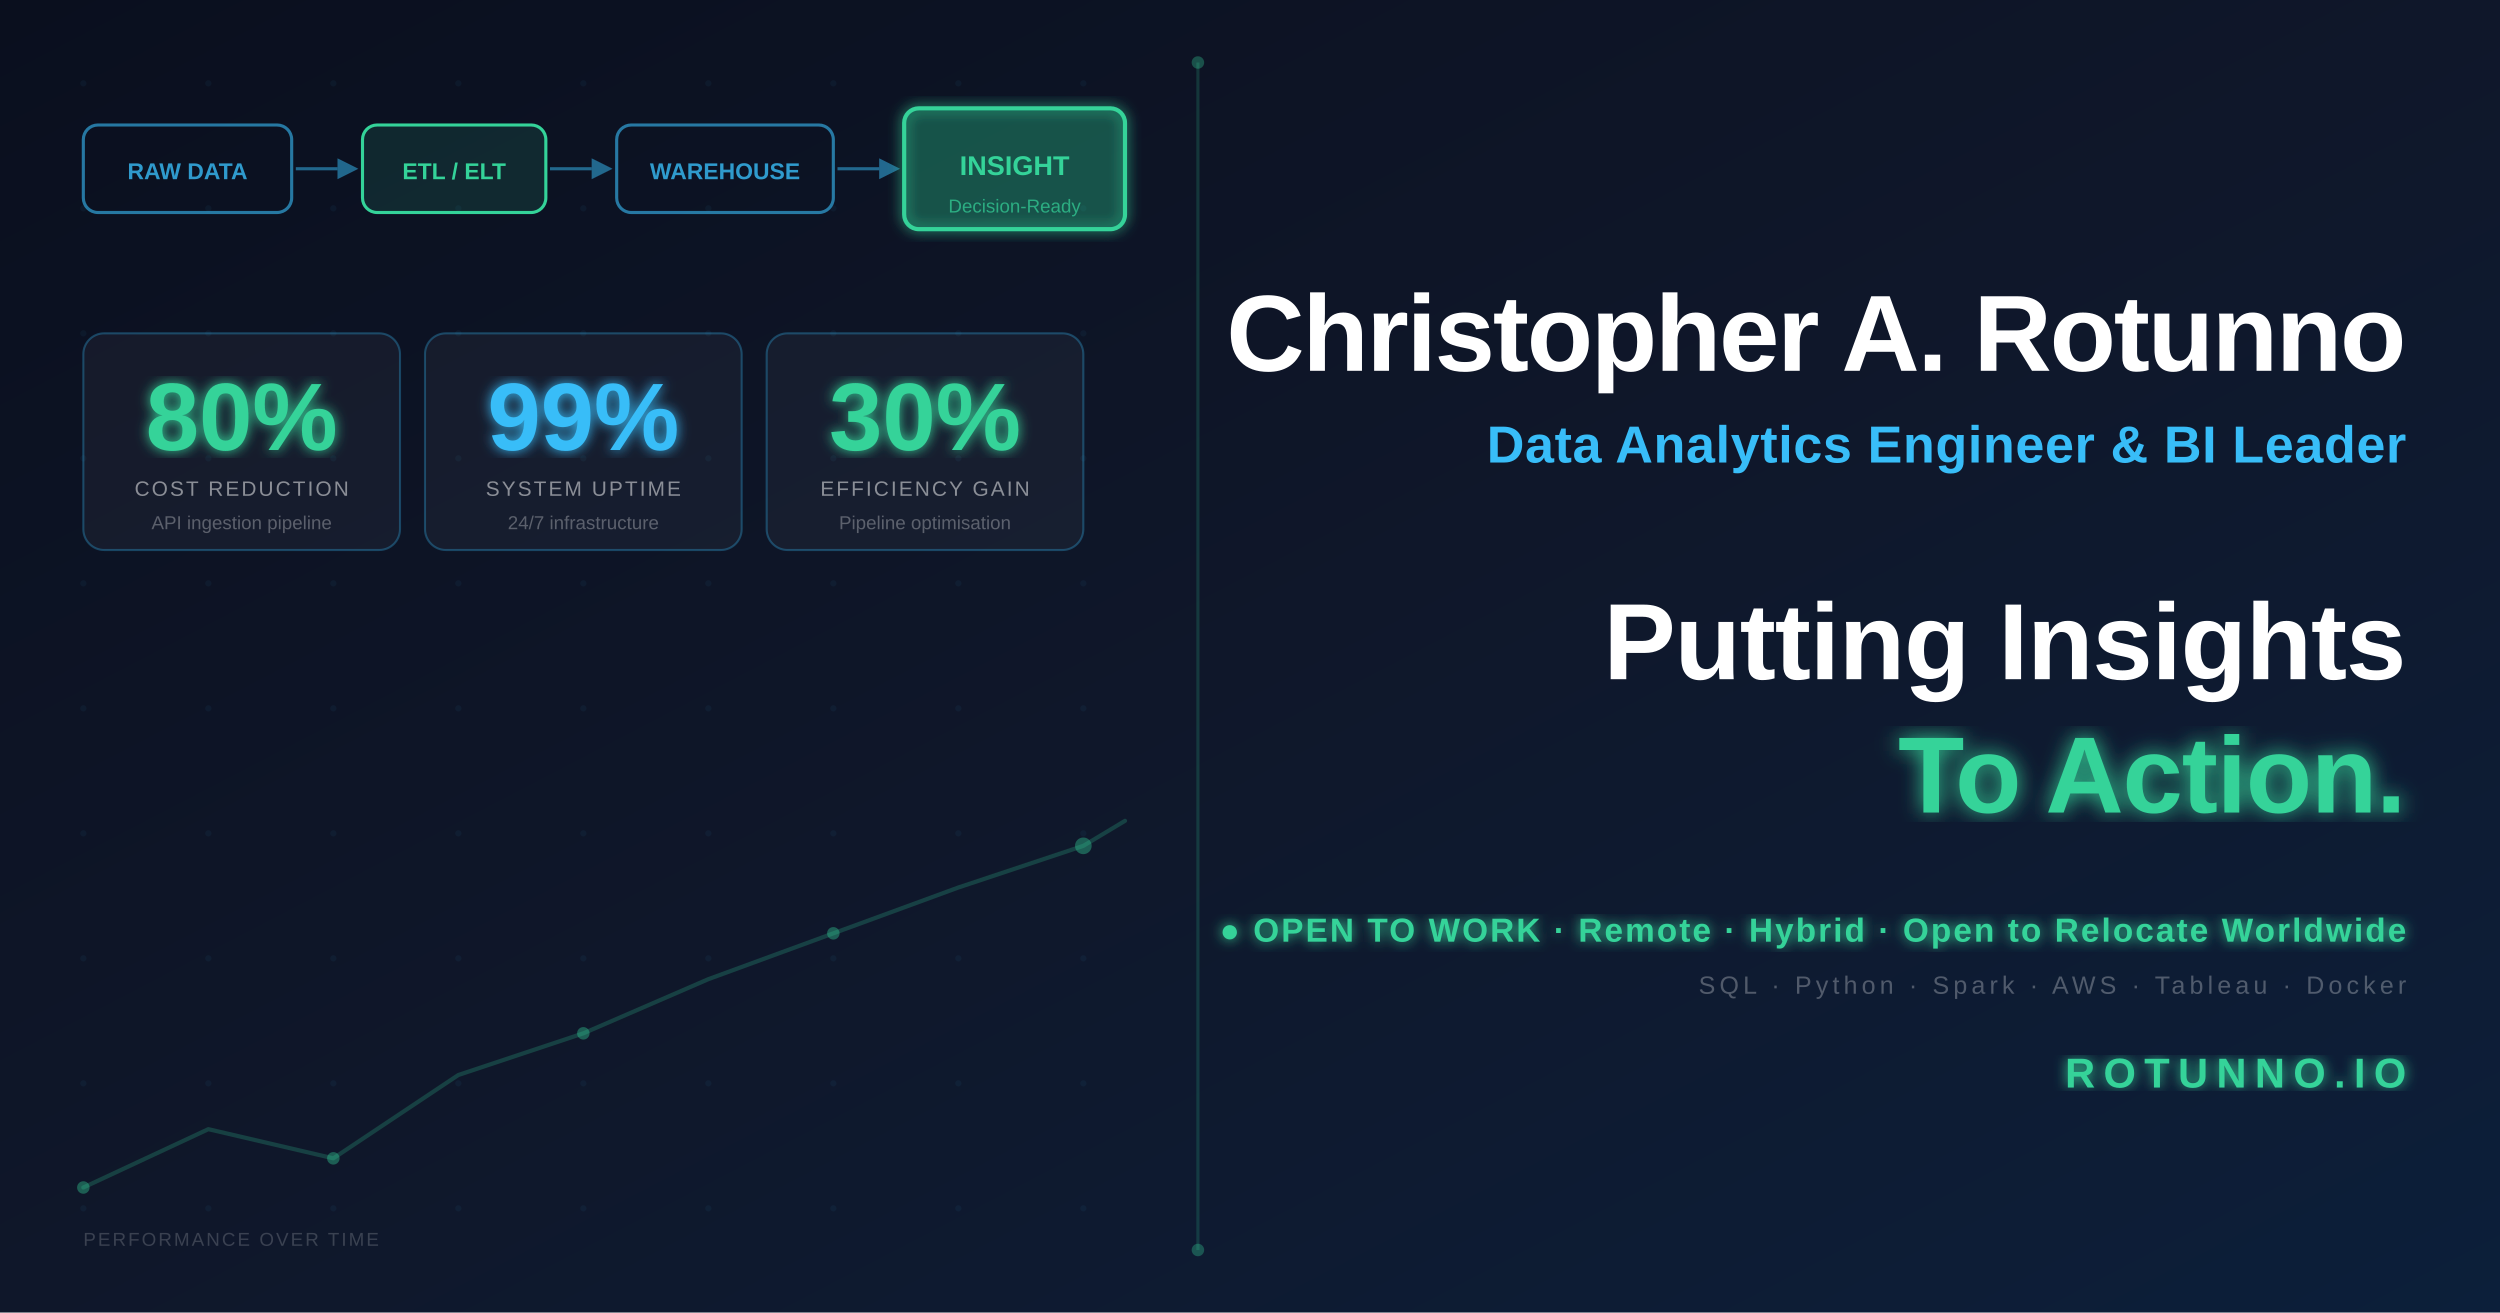
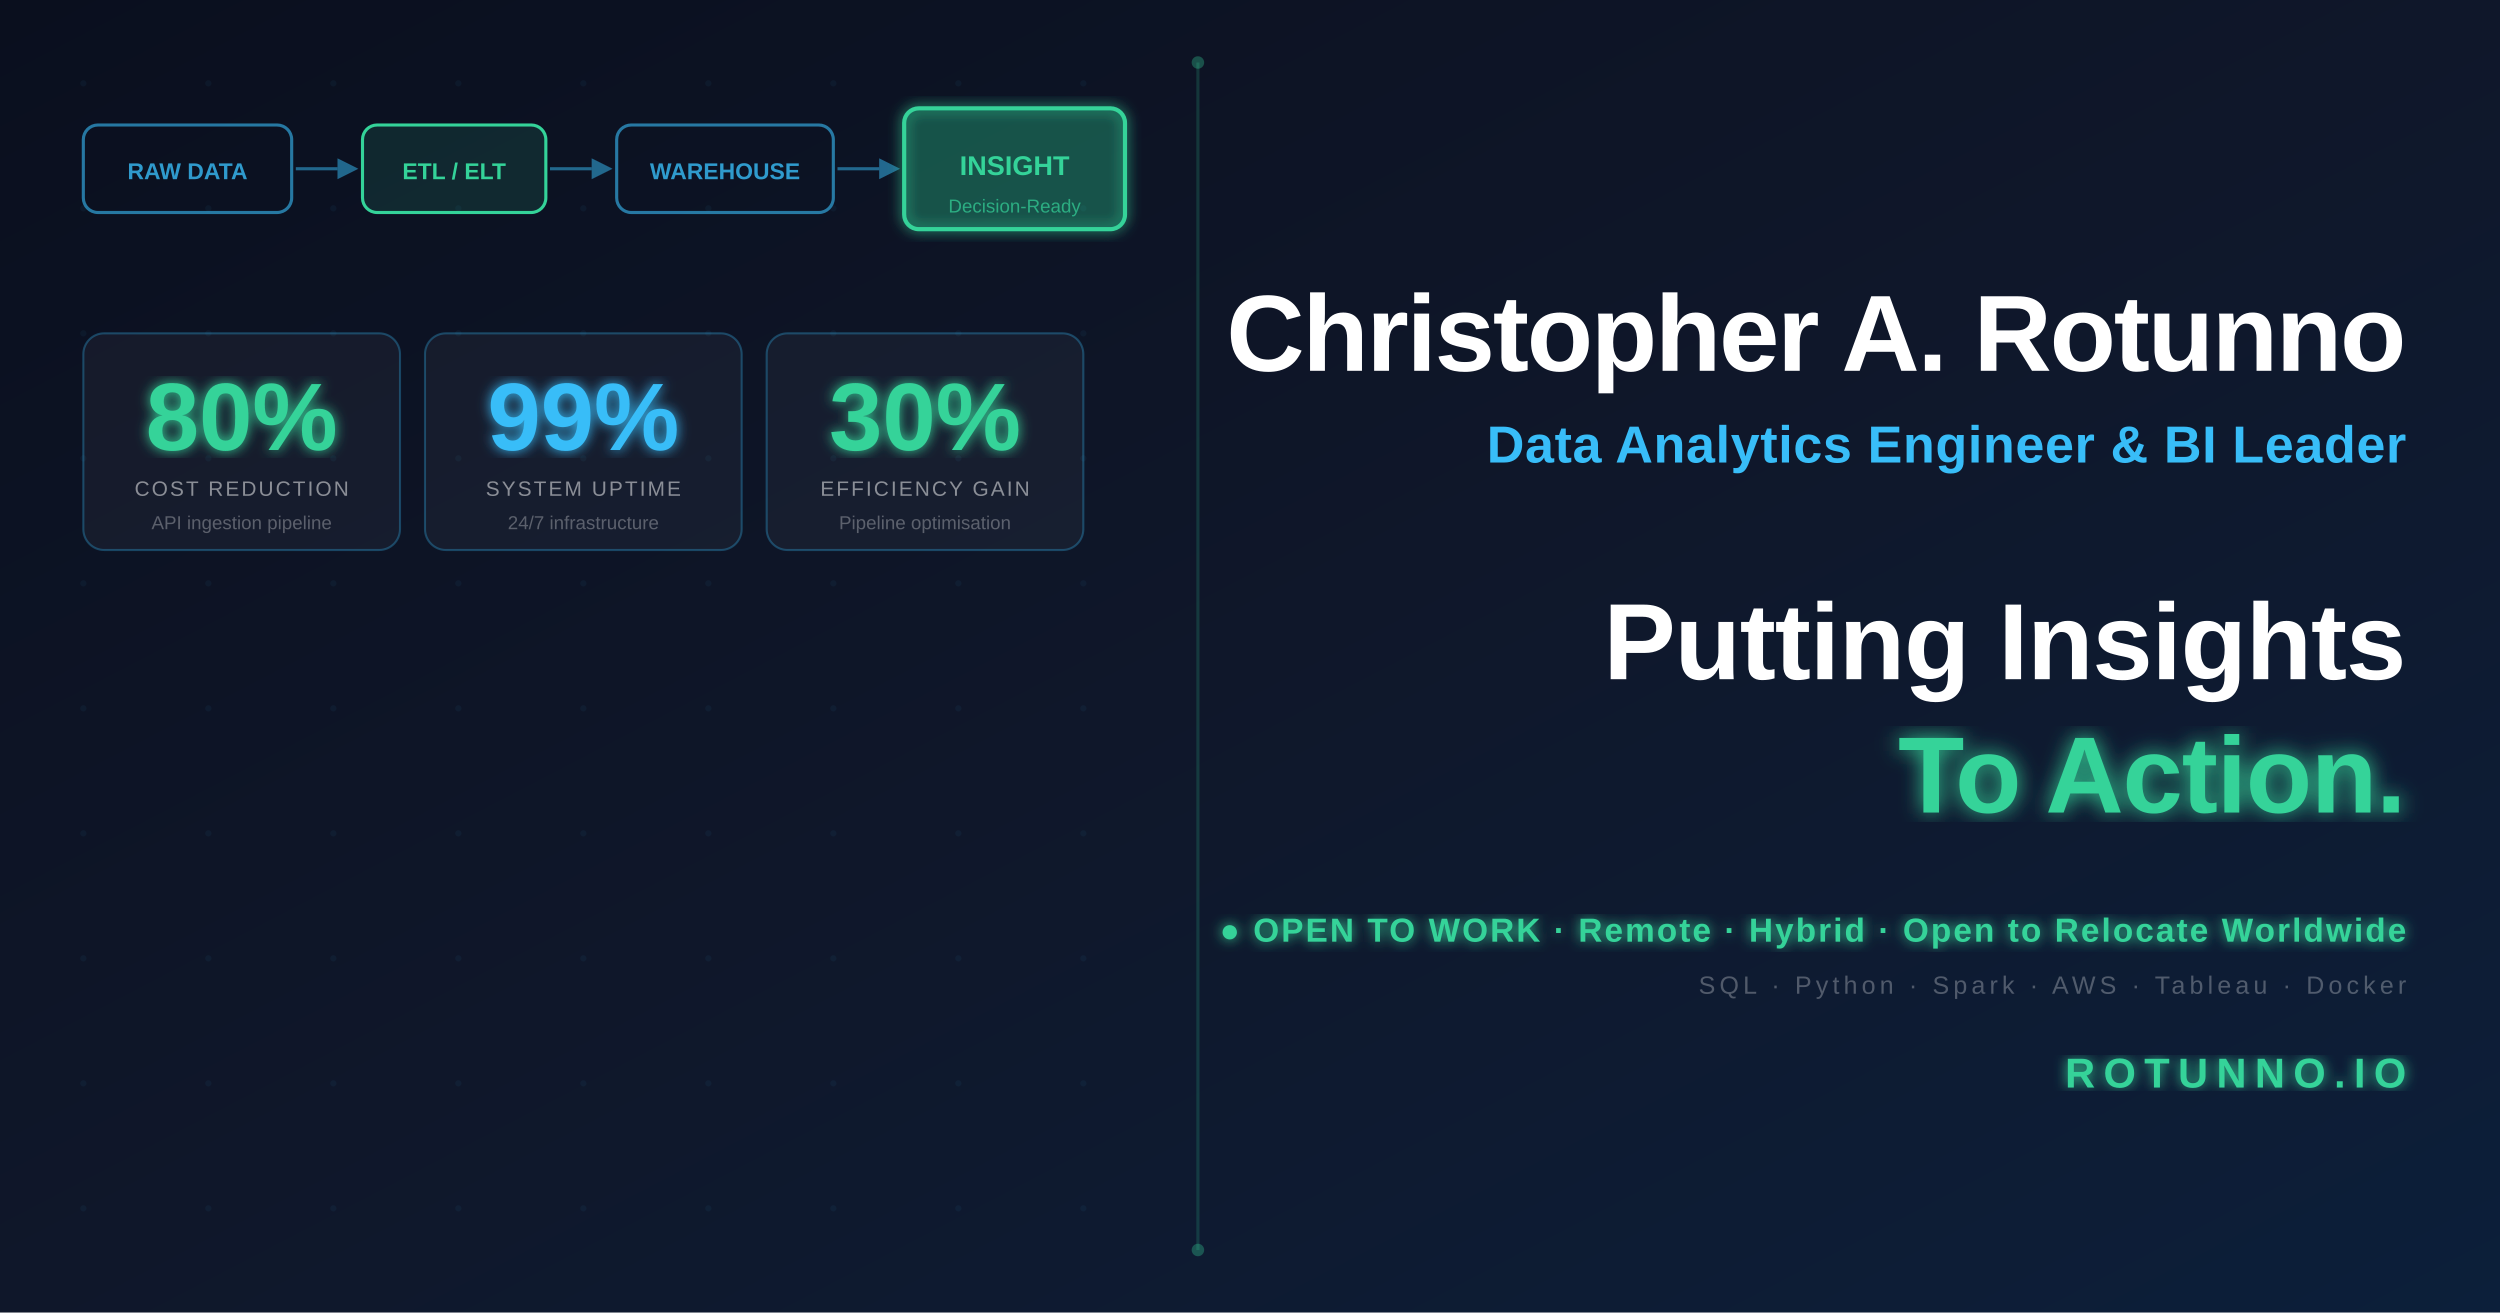
<svg xmlns="http://www.w3.org/2000/svg" viewBox="0 0 1200 630" width="1200" height="630">
  <defs>
    <linearGradient id="bg" x1="0%" y1="0%" x2="100%" y2="100%">
      <stop offset="0%" stop-color="#0a0f1e" />
      <stop offset="50%" stop-color="#0f172a" />
      <stop offset="100%" stop-color="#0c1f3a" />
    </linearGradient>
    <linearGradient id="emeraldLine" x1="0%" y1="0%" x2="100%" y2="0%">
      <stop offset="0%" stop-color="#34d399" stop-opacity="0" />
      <stop offset="40%" stop-color="#34d399" stop-opacity="1" />
      <stop offset="100%" stop-color="#34d399" stop-opacity="0.3" />
    </linearGradient>
    <filter id="glow">
      <feGaussianBlur stdDeviation="3" result="coloredBlur" />
      <feMerge>
        <feMergeNode in="coloredBlur" />
        <feMergeNode in="SourceGraphic" />
      </feMerge>
    </filter>
    <filter id="glowStrong">
      <feGaussianBlur stdDeviation="5" result="coloredBlur" />
      <feMerge>
        <feMergeNode in="coloredBlur" />
        <feMergeNode in="SourceGraphic" />
      </feMerge>
    </filter>
  </defs>
  <rect width="1200" height="630" fill="url(#bg)" />
  <g fill="#38bdf8" opacity="0.05">
    <circle cx="40" cy="40" r="1.5" />
    <circle cx="100" cy="40" r="1.5" />
    <circle cx="160" cy="40" r="1.5" />
    <circle cx="220" cy="40" r="1.5" />
    <circle cx="280" cy="40" r="1.5" />
    <circle cx="340" cy="40" r="1.5" />
    <circle cx="400" cy="40" r="1.5" />
    <circle cx="460" cy="40" r="1.5" />
    <circle cx="520" cy="40" r="1.5" />
    <circle cx="40" cy="100" r="1.5" />
    <circle cx="100" cy="100" r="1.5" />
    <circle cx="160" cy="100" r="1.5" />
    <circle cx="220" cy="100" r="1.5" />
    <circle cx="280" cy="100" r="1.5" />
    <circle cx="340" cy="100" r="1.5" />
    <circle cx="400" cy="100" r="1.5" />
    <circle cx="460" cy="100" r="1.5" />
    <circle cx="520" cy="100" r="1.5" />
    <circle cx="40" cy="160" r="1.5" />
    <circle cx="100" cy="160" r="1.5" />
    <circle cx="160" cy="160" r="1.5" />
    <circle cx="220" cy="160" r="1.5" />
    <circle cx="280" cy="160" r="1.5" />
    <circle cx="340" cy="160" r="1.5" />
    <circle cx="400" cy="160" r="1.5" />
    <circle cx="460" cy="160" r="1.5" />
    <circle cx="520" cy="160" r="1.5" />
    <circle cx="40" cy="220" r="1.5" />
    <circle cx="100" cy="220" r="1.5" />
    <circle cx="160" cy="220" r="1.5" />
    <circle cx="220" cy="220" r="1.5" />
    <circle cx="280" cy="220" r="1.5" />
    <circle cx="340" cy="220" r="1.5" />
    <circle cx="400" cy="220" r="1.5" />
    <circle cx="460" cy="220" r="1.5" />
    <circle cx="520" cy="220" r="1.5" />
    <circle cx="40" cy="280" r="1.5" />
    <circle cx="100" cy="280" r="1.5" />
    <circle cx="160" cy="280" r="1.5" />
    <circle cx="220" cy="280" r="1.5" />
    <circle cx="280" cy="280" r="1.5" />
    <circle cx="340" cy="280" r="1.5" />
    <circle cx="400" cy="280" r="1.5" />
    <circle cx="460" cy="280" r="1.5" />
    <circle cx="520" cy="280" r="1.5" />
    <circle cx="40" cy="340" r="1.5" />
    <circle cx="100" cy="340" r="1.5" />
    <circle cx="160" cy="340" r="1.5" />
    <circle cx="220" cy="340" r="1.5" />
    <circle cx="280" cy="340" r="1.5" />
    <circle cx="340" cy="340" r="1.5" />
    <circle cx="400" cy="340" r="1.5" />
    <circle cx="460" cy="340" r="1.5" />
    <circle cx="520" cy="340" r="1.5" />
    <circle cx="40" cy="400" r="1.5" />
    <circle cx="100" cy="400" r="1.5" />
    <circle cx="160" cy="400" r="1.5" />
    <circle cx="220" cy="400" r="1.5" />
    <circle cx="280" cy="400" r="1.5" />
    <circle cx="340" cy="400" r="1.5" />
    <circle cx="400" cy="400" r="1.5" />
    <circle cx="460" cy="400" r="1.5" />
    <circle cx="520" cy="400" r="1.5" />
    <circle cx="40" cy="460" r="1.5" />
    <circle cx="100" cy="460" r="1.5" />
    <circle cx="160" cy="460" r="1.5" />
    <circle cx="220" cy="460" r="1.5" />
    <circle cx="280" cy="460" r="1.5" />
    <circle cx="340" cy="460" r="1.5" />
    <circle cx="400" cy="460" r="1.5" />
    <circle cx="460" cy="460" r="1.5" />
    <circle cx="520" cy="460" r="1.5" />
    <circle cx="40" cy="520" r="1.5" />
    <circle cx="100" cy="520" r="1.5" />
    <circle cx="160" cy="520" r="1.5" />
    <circle cx="220" cy="520" r="1.5" />
    <circle cx="280" cy="520" r="1.5" />
    <circle cx="340" cy="520" r="1.5" />
    <circle cx="400" cy="520" r="1.5" />
    <circle cx="460" cy="520" r="1.5" />
    <circle cx="520" cy="520" r="1.5" />
    <circle cx="40" cy="580" r="1.5" />
    <circle cx="100" cy="580" r="1.5" />
    <circle cx="160" cy="580" r="1.5" />
    <circle cx="220" cy="580" r="1.5" />
    <circle cx="280" cy="580" r="1.5" />
    <circle cx="340" cy="580" r="1.5" />
    <circle cx="400" cy="580" r="1.5" />
    <circle cx="460" cy="580" r="1.5" />
    <circle cx="520" cy="580" r="1.5" />
  </g>
  <rect x="40" y="60" width="100" height="42" rx="7" fill="none" stroke="#38bdf8" stroke-width="1.5" opacity="0.6" />
  <text x="90" y="86" text-anchor="middle" font-family="Arial,sans-serif" font-size="11" fill="#38bdf8" opacity="0.8" font-weight="600">RAW DATA</text>
  <line x1="142" y1="81" x2="162" y2="81" stroke="#38bdf8" stroke-width="1.5" opacity="0.5" />
  <polygon points="162,76 172,81 162,86" fill="#38bdf8" opacity="0.5" />
  <rect x="174" y="60" width="88" height="42" rx="7" fill="#34d399" fill-opacity="0.12" stroke="#34d399" stroke-width="1.5" />
  <text x="218" y="86" text-anchor="middle" font-family="Arial,sans-serif" font-size="11" fill="#34d399" font-weight="700">ETL / ELT</text>
  <line x1="264" y1="81" x2="284" y2="81" stroke="#38bdf8" stroke-width="1.5" opacity="0.5" />
  <polygon points="284,76 294,81 284,86" fill="#38bdf8" opacity="0.5" />
  <rect x="296" y="60" width="104" height="42" rx="7" fill="none" stroke="#38bdf8" stroke-width="1.5" opacity="0.6" />
  <text x="348" y="86" text-anchor="middle" font-family="Arial,sans-serif" font-size="11" fill="#38bdf8" opacity="0.8" font-weight="600">WAREHOUSE</text>
  <line x1="402" y1="81" x2="422" y2="81" stroke="#38bdf8" stroke-width="1.5" opacity="0.5" />
  <polygon points="422,76 432,81 422,86" fill="#38bdf8" opacity="0.5" />
  <rect x="434" y="52" width="106" height="58" rx="7" fill="#34d399" fill-opacity="0.18" stroke="#34d399" stroke-width="2" filter="url(#glow)" />
  <text x="487" y="84" text-anchor="middle" font-family="Arial,sans-serif" font-size="13" fill="#34d399" font-weight="800">INSIGHT</text>
  <text x="487" y="102" text-anchor="middle" font-family="Arial,sans-serif" font-size="9" fill="#34d399" opacity="0.7">Decision-Ready</text>
  <rect x="40" y="160" width="152" height="104" rx="10" fill="#ffffff" fill-opacity="0.04" stroke="#38bdf8" stroke-width="1" stroke-opacity="0.3" />
  <text x="116" y="216" text-anchor="middle" font-family="Arial,sans-serif" font-size="46" font-weight="900" fill="#34d399" filter="url(#glow)">80%</text>
  <text x="116" y="238" text-anchor="middle" font-family="Arial,sans-serif" font-size="10" fill="white" opacity="0.5" letter-spacing="1">COST REDUCTION</text>
  <text x="116" y="254" text-anchor="middle" font-family="Arial,sans-serif" font-size="9" fill="white" opacity="0.3">API ingestion pipeline</text>
  <rect x="204" y="160" width="152" height="104" rx="10" fill="#ffffff" fill-opacity="0.04" stroke="#38bdf8" stroke-width="1" stroke-opacity="0.3" />
  <text x="280" y="216" text-anchor="middle" font-family="Arial,sans-serif" font-size="46" font-weight="900" fill="#38bdf8" filter="url(#glow)">99%</text>
  <text x="280" y="238" text-anchor="middle" font-family="Arial,sans-serif" font-size="10" fill="white" opacity="0.5" letter-spacing="1">SYSTEM UPTIME</text>
  <text x="280" y="254" text-anchor="middle" font-family="Arial,sans-serif" font-size="9" fill="white" opacity="0.3">24/7 infrastructure</text>
  <rect x="368" y="160" width="152" height="104" rx="10" fill="#ffffff" fill-opacity="0.04" stroke="#38bdf8" stroke-width="1" stroke-opacity="0.3" />
  <text x="444" y="216" text-anchor="middle" font-family="Arial,sans-serif" font-size="46" font-weight="900" fill="#34d399" filter="url(#glow)">30%</text>
  <text x="444" y="238" text-anchor="middle" font-family="Arial,sans-serif" font-size="10" fill="white" opacity="0.5" letter-spacing="1">EFFICIENCY GAIN</text>
  <text x="444" y="254" text-anchor="middle" font-family="Arial,sans-serif" font-size="9" fill="white" opacity="0.3">Pipeline optimisation</text>
-   <polyline points="40,570 100,542 160,556 220,516 280,496 340,470 400,448 460,426 520,406 540,394" fill="none" stroke="#34d399" stroke-width="2" opacity="0.22" stroke-linecap="round" stroke-linejoin="round" />
-   <g fill="#34d399" opacity="0.38">
-     <circle cx="40" cy="570" r="3" />
-     <circle cx="160" cy="556" r="3" />
-     <circle cx="280" cy="496" r="3" />
-     <circle cx="400" cy="448" r="3" />
-     <circle cx="520" cy="406" r="4" />
-   </g>
-   <text x="40" y="598" font-family="Arial,sans-serif" font-size="9" fill="white" opacity="0.18" letter-spacing="1">PERFORMANCE OVER TIME</text>
  <line x1="575" y1="30" x2="575" y2="600" stroke="#34d399" stroke-width="1.5" opacity="0.18" />
  <circle cx="575" cy="30" r="3" fill="#34d399" opacity="0.32" />
  <circle cx="575" cy="600" r="3" fill="#34d399" opacity="0.32" />
  <text x="1155" y="178" text-anchor="end" font-family="Arial,Helvetica,sans-serif" font-size="52" font-weight="900" fill="white" letter-spacing="-1">Christopher A. Rotunno</text>
  <text x="1155" y="222" text-anchor="end" font-family="Arial,Helvetica,sans-serif" font-size="25" font-weight="600" fill="#38bdf8" letter-spacing="0.3">Data Analytics Engineer &amp; BI Leader</text>
  <line x1="608" y1="248" x2="1155" y2="248" stroke="url(#emeraldLine)" stroke-width="1.5" />
  <text x="1155" y="326" text-anchor="end" font-family="Arial,Helvetica,sans-serif" font-size="52" font-weight="800" fill="white" letter-spacing="-0.5">Putting Insights</text>
  <text x="1155" y="390" text-anchor="end" font-family="Arial,Helvetica,sans-serif" font-size="52" font-weight="800" fill="#34d399" letter-spacing="-0.5" filter="url(#glowStrong)">To Action.</text>
  <text x="1155" y="452" text-anchor="end" font-family="Arial,Helvetica,sans-serif" font-size="16" font-weight="700" fill="#34d399" letter-spacing="1" filter="url(#glow)">● OPEN TO WORK · Remote · Hybrid · Open to Relocate Worldwide</text>
  <text x="1155" y="477" text-anchor="end" font-family="Arial,Helvetica,sans-serif" font-size="12" font-weight="400" fill="white" opacity="0.28" letter-spacing="2">SQL · Python · Spark · AWS · Tableau · Docker</text>
  <text x="1155" y="522" text-anchor="end" font-family="Arial,Helvetica,sans-serif" font-size="20" font-weight="700" fill="#34d399" letter-spacing="4" filter="url(#glow)">ROTUNNO.IO</text>
</svg>
